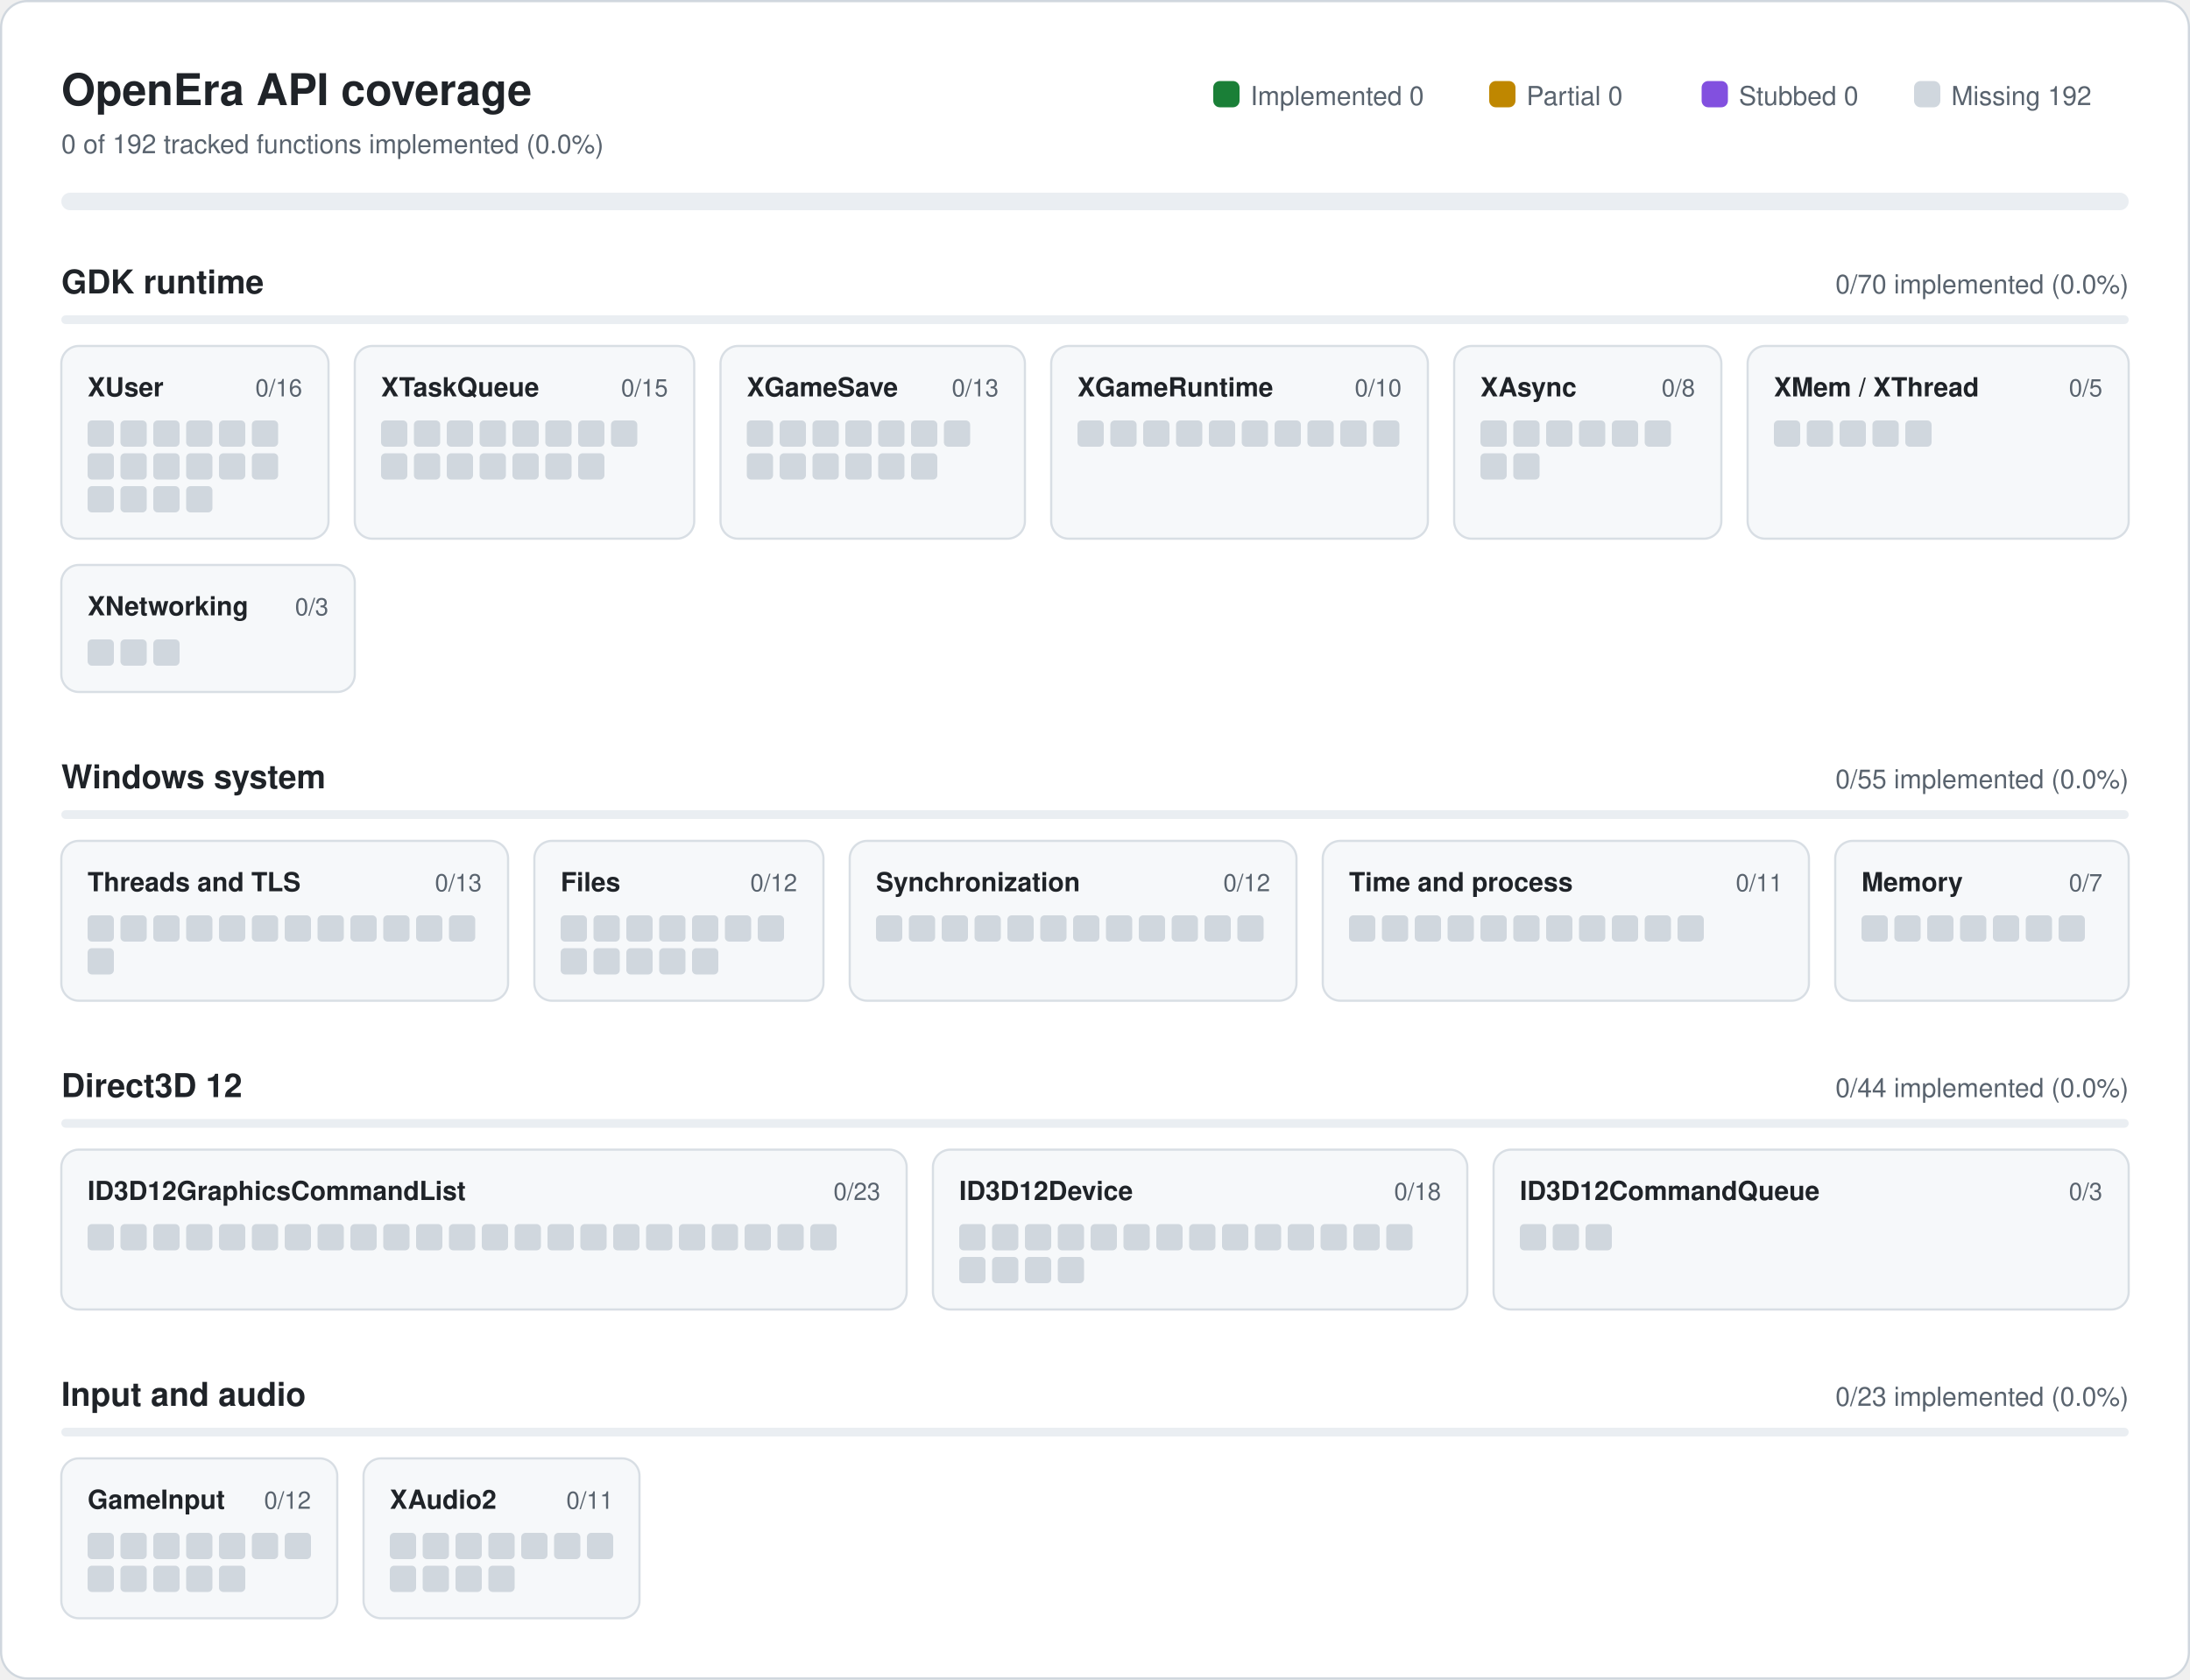
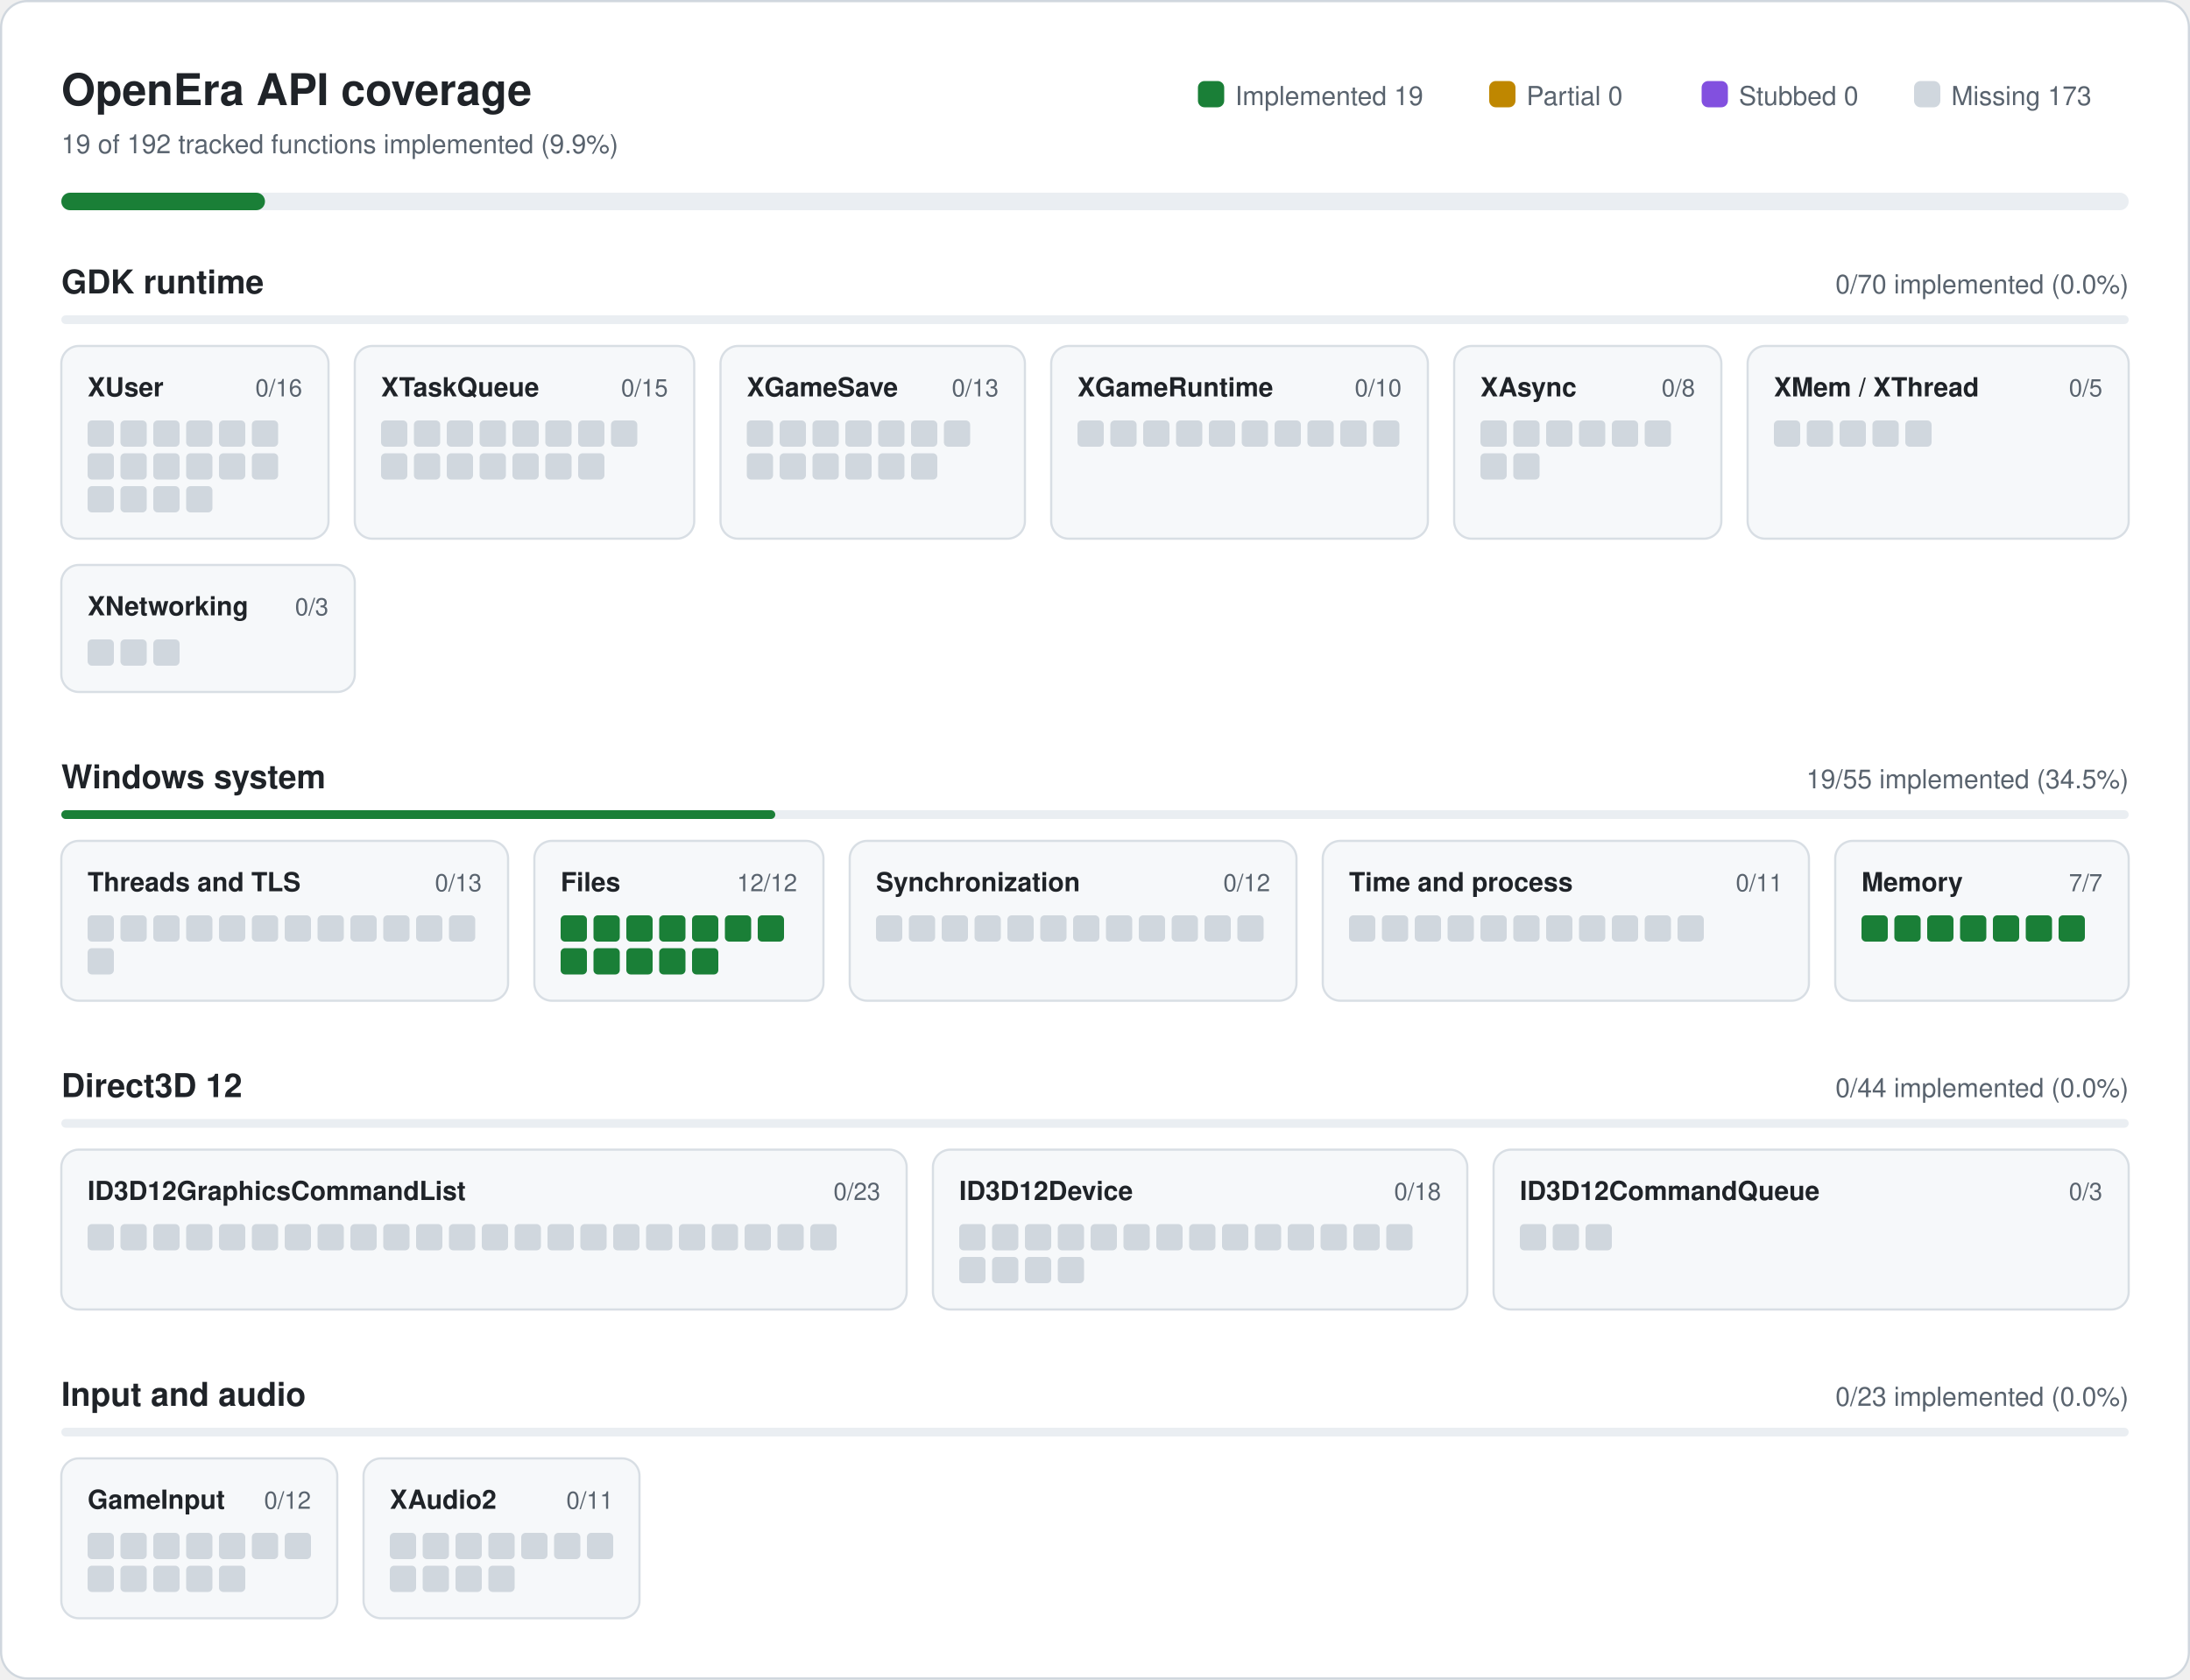
- <svg xmlns="http://www.w3.org/2000/svg" width="1000" height="767" viewBox="0 0 1000 767" role="img" aria-label="OpenEra API coverage: 0 of 192 tracked functions implemented (0.0%)">
+ <svg xmlns="http://www.w3.org/2000/svg" width="1000" height="767" viewBox="0 0 1000 767" role="img" aria-label="OpenEra API coverage: 19 of 192 tracked functions implemented (9.9%)">
  <style>
    .bg{fill:#ffffff;stroke:#d0d7de}.card{fill:#f6f8fa;stroke:#d8dee4}.track{fill:#eaeef2}
    .title{font:600 20px system-ui,-apple-system,'Segoe UI',Helvetica,Arial,sans-serif;fill:#1f2328}.h2{font:600 15px system-ui,-apple-system,'Segoe UI',Helvetica,Arial,sans-serif;fill:#1f2328}
    .label{font:600 12px system-ui,-apple-system,'Segoe UI',Helvetica,Arial,sans-serif;fill:#1f2328}.meta{font:400 12px system-ui,-apple-system,'Segoe UI',Helvetica,Arial,sans-serif;fill:#59636e}.small{font-size:11px}
    .implemented{fill:#1a7f37}.partial{fill:#bf8700}.stubbed{fill:#8250df}.missing{fill:#d0d7de}
    @media (prefers-color-scheme:dark){.bg{fill:#0d1117;stroke:#30363d}.card{fill:#161b22;stroke:#30363d}.track{fill:#21262d}
      .title,.h2,.label{fill:#e6edf3}.meta{fill:#9198a1}
      .implemented{fill:#3fb950}.partial{fill:#d29922}.stubbed{fill:#a371f7}.missing{fill:#30363d}}
  </style>
  <rect class="bg" x="0.5" y="0.5" width="999" height="766" rx="12" />
  <text class="title" x="28" y="48">OpenEra API coverage</text>
-   <text class="meta" x="28" y="70">0 of 192 tracked functions implemented (0.0%)</text>
+   <text class="meta" x="28" y="70">19 of 192 tracked functions implemented (9.9%)</text>
  <rect class="missing" x="874" y="37" width="12" height="12" rx="3" />
-   <text class="meta" x="891" y="48">Missing 192</text>
+   <text class="meta" x="891" y="48">Missing 173</text>
  <rect class="stubbed" x="777" y="37" width="12" height="12" rx="3" />
  <text class="meta" x="794" y="48">Stubbed 0</text>
  <rect class="partial" x="680" y="37" width="12" height="12" rx="3" />
  <text class="meta" x="697" y="48">Partial 0</text>
-   <rect class="implemented" x="554" y="37" width="12" height="12" rx="3" />
-   <text class="meta" x="571" y="48">Implemented 0</text>
+   <rect class="implemented" x="547" y="37" width="12" height="12" rx="3" />
+   <text class="meta" x="564" y="48">Implemented 19</text>
  <rect class="track" x="28" y="88" width="944" height="8" rx="4" />
+   <rect class="implemented" x="28" y="88" width="93" height="8" rx="4" />
  <text class="h2" x="28" y="134">GDK runtime</text>
  <text class="meta" x="972" y="134" text-anchor="end">0/70 implemented (0.0%)</text>
  <rect class="track" x="28" y="144" width="944" height="4" rx="2" />
  <g transform="translate(28,158)">
    <rect class="card" width="122" height="88" rx="8" />
    <text class="label" x="12" y="23">XUser</text>
    <text class="meta small" x="110" y="23" text-anchor="end">0/16</text>
    <rect class="missing" x="12" y="34" width="12" height="12" rx="2" />
    <rect class="missing" x="27" y="34" width="12" height="12" rx="2" />
    <rect class="missing" x="42" y="34" width="12" height="12" rx="2" />
    <rect class="missing" x="57" y="34" width="12" height="12" rx="2" />
    <rect class="missing" x="72" y="34" width="12" height="12" rx="2" />
    <rect class="missing" x="87" y="34" width="12" height="12" rx="2" />
    <rect class="missing" x="12" y="49" width="12" height="12" rx="2" />
    <rect class="missing" x="27" y="49" width="12" height="12" rx="2" />
    <rect class="missing" x="42" y="49" width="12" height="12" rx="2" />
    <rect class="missing" x="57" y="49" width="12" height="12" rx="2" />
    <rect class="missing" x="72" y="49" width="12" height="12" rx="2" />
    <rect class="missing" x="87" y="49" width="12" height="12" rx="2" />
    <rect class="missing" x="12" y="64" width="12" height="12" rx="2" />
    <rect class="missing" x="27" y="64" width="12" height="12" rx="2" />
    <rect class="missing" x="42" y="64" width="12" height="12" rx="2" />
    <rect class="missing" x="57" y="64" width="12" height="12" rx="2" />
  </g>
  <g transform="translate(162,158)">
    <rect class="card" width="155" height="88" rx="8" />
    <text class="label" x="12" y="23">XTaskQueue</text>
    <text class="meta small" x="143" y="23" text-anchor="end">0/15</text>
    <rect class="missing" x="12" y="34" width="12" height="12" rx="2" />
    <rect class="missing" x="27" y="34" width="12" height="12" rx="2" />
    <rect class="missing" x="42" y="34" width="12" height="12" rx="2" />
    <rect class="missing" x="57" y="34" width="12" height="12" rx="2" />
    <rect class="missing" x="72" y="34" width="12" height="12" rx="2" />
    <rect class="missing" x="87" y="34" width="12" height="12" rx="2" />
    <rect class="missing" x="102" y="34" width="12" height="12" rx="2" />
    <rect class="missing" x="117" y="34" width="12" height="12" rx="2" />
    <rect class="missing" x="12" y="49" width="12" height="12" rx="2" />
    <rect class="missing" x="27" y="49" width="12" height="12" rx="2" />
    <rect class="missing" x="42" y="49" width="12" height="12" rx="2" />
    <rect class="missing" x="57" y="49" width="12" height="12" rx="2" />
    <rect class="missing" x="72" y="49" width="12" height="12" rx="2" />
    <rect class="missing" x="87" y="49" width="12" height="12" rx="2" />
    <rect class="missing" x="102" y="49" width="12" height="12" rx="2" />
  </g>
  <g transform="translate(329,158)">
    <rect class="card" width="139" height="88" rx="8" />
    <text class="label" x="12" y="23">XGameSave</text>
    <text class="meta small" x="127" y="23" text-anchor="end">0/13</text>
    <rect class="missing" x="12" y="34" width="12" height="12" rx="2" />
    <rect class="missing" x="27" y="34" width="12" height="12" rx="2" />
    <rect class="missing" x="42" y="34" width="12" height="12" rx="2" />
    <rect class="missing" x="57" y="34" width="12" height="12" rx="2" />
    <rect class="missing" x="72" y="34" width="12" height="12" rx="2" />
    <rect class="missing" x="87" y="34" width="12" height="12" rx="2" />
    <rect class="missing" x="102" y="34" width="12" height="12" rx="2" />
    <rect class="missing" x="12" y="49" width="12" height="12" rx="2" />
    <rect class="missing" x="27" y="49" width="12" height="12" rx="2" />
    <rect class="missing" x="42" y="49" width="12" height="12" rx="2" />
    <rect class="missing" x="57" y="49" width="12" height="12" rx="2" />
    <rect class="missing" x="72" y="49" width="12" height="12" rx="2" />
    <rect class="missing" x="87" y="49" width="12" height="12" rx="2" />
  </g>
  <g transform="translate(480,158)">
    <rect class="card" width="172" height="88" rx="8" />
    <text class="label" x="12" y="23">XGameRuntime</text>
    <text class="meta small" x="160" y="23" text-anchor="end">0/10</text>
    <rect class="missing" x="12" y="34" width="12" height="12" rx="2" />
    <rect class="missing" x="27" y="34" width="12" height="12" rx="2" />
    <rect class="missing" x="42" y="34" width="12" height="12" rx="2" />
    <rect class="missing" x="57" y="34" width="12" height="12" rx="2" />
    <rect class="missing" x="72" y="34" width="12" height="12" rx="2" />
    <rect class="missing" x="87" y="34" width="12" height="12" rx="2" />
    <rect class="missing" x="102" y="34" width="12" height="12" rx="2" />
    <rect class="missing" x="117" y="34" width="12" height="12" rx="2" />
    <rect class="missing" x="132" y="34" width="12" height="12" rx="2" />
    <rect class="missing" x="147" y="34" width="12" height="12" rx="2" />
  </g>
  <g transform="translate(664,158)">
    <rect class="card" width="122" height="88" rx="8" />
    <text class="label" x="12" y="23">XAsync</text>
    <text class="meta small" x="110" y="23" text-anchor="end">0/8</text>
    <rect class="missing" x="12" y="34" width="12" height="12" rx="2" />
    <rect class="missing" x="27" y="34" width="12" height="12" rx="2" />
    <rect class="missing" x="42" y="34" width="12" height="12" rx="2" />
    <rect class="missing" x="57" y="34" width="12" height="12" rx="2" />
    <rect class="missing" x="72" y="34" width="12" height="12" rx="2" />
    <rect class="missing" x="87" y="34" width="12" height="12" rx="2" />
    <rect class="missing" x="12" y="49" width="12" height="12" rx="2" />
    <rect class="missing" x="27" y="49" width="12" height="12" rx="2" />
  </g>
  <g transform="translate(798,158)">
    <rect class="card" width="174" height="88" rx="8" />
    <text class="label" x="12" y="23">XMem / XThread</text>
    <text class="meta small" x="162" y="23" text-anchor="end">0/5</text>
    <rect class="missing" x="12" y="34" width="12" height="12" rx="2" />
    <rect class="missing" x="27" y="34" width="12" height="12" rx="2" />
    <rect class="missing" x="42" y="34" width="12" height="12" rx="2" />
    <rect class="missing" x="57" y="34" width="12" height="12" rx="2" />
    <rect class="missing" x="72" y="34" width="12" height="12" rx="2" />
  </g>
  <g transform="translate(28,258)">
    <rect class="card" width="134" height="58" rx="8" />
    <text class="label" x="12" y="23">XNetworking</text>
    <text class="meta small" x="122" y="23" text-anchor="end">0/3</text>
    <rect class="missing" x="12" y="34" width="12" height="12" rx="2" />
    <rect class="missing" x="27" y="34" width="12" height="12" rx="2" />
    <rect class="missing" x="42" y="34" width="12" height="12" rx="2" />
  </g>
  <text class="h2" x="28" y="360">Windows system</text>
-   <text class="meta" x="972" y="360" text-anchor="end">0/55 implemented (0.0%)</text>
+   <text class="meta" x="972" y="360" text-anchor="end">19/55 implemented (34.5%)</text>
  <rect class="track" x="28" y="370" width="944" height="4" rx="2" />
+   <rect class="implemented" x="28" y="370" width="326" height="4" rx="2" />
  <g transform="translate(28,384)">
    <rect class="card" width="204" height="73" rx="8" />
    <text class="label" x="12" y="23">Threads and TLS</text>
    <text class="meta small" x="192" y="23" text-anchor="end">0/13</text>
    <rect class="missing" x="12" y="34" width="12" height="12" rx="2" />
    <rect class="missing" x="27" y="34" width="12" height="12" rx="2" />
    <rect class="missing" x="42" y="34" width="12" height="12" rx="2" />
    <rect class="missing" x="57" y="34" width="12" height="12" rx="2" />
    <rect class="missing" x="72" y="34" width="12" height="12" rx="2" />
    <rect class="missing" x="87" y="34" width="12" height="12" rx="2" />
    <rect class="missing" x="102" y="34" width="12" height="12" rx="2" />
    <rect class="missing" x="117" y="34" width="12" height="12" rx="2" />
    <rect class="missing" x="132" y="34" width="12" height="12" rx="2" />
    <rect class="missing" x="147" y="34" width="12" height="12" rx="2" />
    <rect class="missing" x="162" y="34" width="12" height="12" rx="2" />
    <rect class="missing" x="177" y="34" width="12" height="12" rx="2" />
    <rect class="missing" x="12" y="49" width="12" height="12" rx="2" />
  </g>
  <g transform="translate(244,384)">
    <rect class="card" width="132" height="73" rx="8" />
    <text class="label" x="12" y="23">Files</text>
-     <text class="meta small" x="120" y="23" text-anchor="end">0/12</text>
-     <rect class="missing" x="12" y="34" width="12" height="12" rx="2" />
-     <rect class="missing" x="27" y="34" width="12" height="12" rx="2" />
-     <rect class="missing" x="42" y="34" width="12" height="12" rx="2" />
-     <rect class="missing" x="57" y="34" width="12" height="12" rx="2" />
-     <rect class="missing" x="72" y="34" width="12" height="12" rx="2" />
-     <rect class="missing" x="87" y="34" width="12" height="12" rx="2" />
-     <rect class="missing" x="102" y="34" width="12" height="12" rx="2" />
-     <rect class="missing" x="12" y="49" width="12" height="12" rx="2" />
-     <rect class="missing" x="27" y="49" width="12" height="12" rx="2" />
-     <rect class="missing" x="42" y="49" width="12" height="12" rx="2" />
-     <rect class="missing" x="57" y="49" width="12" height="12" rx="2" />
-     <rect class="missing" x="72" y="49" width="12" height="12" rx="2" />
+     <text class="meta small" x="120" y="23" text-anchor="end">12/12</text>
+     <rect class="implemented" x="12" y="34" width="12" height="12" rx="2" />
+     <rect class="implemented" x="27" y="34" width="12" height="12" rx="2" />
+     <rect class="implemented" x="42" y="34" width="12" height="12" rx="2" />
+     <rect class="implemented" x="57" y="34" width="12" height="12" rx="2" />
+     <rect class="implemented" x="72" y="34" width="12" height="12" rx="2" />
+     <rect class="implemented" x="87" y="34" width="12" height="12" rx="2" />
+     <rect class="implemented" x="102" y="34" width="12" height="12" rx="2" />
+     <rect class="implemented" x="12" y="49" width="12" height="12" rx="2" />
+     <rect class="implemented" x="27" y="49" width="12" height="12" rx="2" />
+     <rect class="implemented" x="42" y="49" width="12" height="12" rx="2" />
+     <rect class="implemented" x="57" y="49" width="12" height="12" rx="2" />
+     <rect class="implemented" x="72" y="49" width="12" height="12" rx="2" />
  </g>
  <g transform="translate(388,384)">
    <rect class="card" width="204" height="73" rx="8" />
    <text class="label" x="12" y="23">Synchronization</text>
    <text class="meta small" x="192" y="23" text-anchor="end">0/12</text>
    <rect class="missing" x="12" y="34" width="12" height="12" rx="2" />
    <rect class="missing" x="27" y="34" width="12" height="12" rx="2" />
    <rect class="missing" x="42" y="34" width="12" height="12" rx="2" />
    <rect class="missing" x="57" y="34" width="12" height="12" rx="2" />
    <rect class="missing" x="72" y="34" width="12" height="12" rx="2" />
    <rect class="missing" x="87" y="34" width="12" height="12" rx="2" />
    <rect class="missing" x="102" y="34" width="12" height="12" rx="2" />
    <rect class="missing" x="117" y="34" width="12" height="12" rx="2" />
    <rect class="missing" x="132" y="34" width="12" height="12" rx="2" />
    <rect class="missing" x="147" y="34" width="12" height="12" rx="2" />
    <rect class="missing" x="162" y="34" width="12" height="12" rx="2" />
    <rect class="missing" x="177" y="34" width="12" height="12" rx="2" />
  </g>
  <g transform="translate(604,384)">
    <rect class="card" width="222" height="73" rx="8" />
    <text class="label" x="12" y="23">Time and process</text>
    <text class="meta small" x="210" y="23" text-anchor="end">0/11</text>
    <rect class="missing" x="12" y="34" width="12" height="12" rx="2" />
    <rect class="missing" x="27" y="34" width="12" height="12" rx="2" />
    <rect class="missing" x="42" y="34" width="12" height="12" rx="2" />
    <rect class="missing" x="57" y="34" width="12" height="12" rx="2" />
    <rect class="missing" x="72" y="34" width="12" height="12" rx="2" />
    <rect class="missing" x="87" y="34" width="12" height="12" rx="2" />
    <rect class="missing" x="102" y="34" width="12" height="12" rx="2" />
    <rect class="missing" x="117" y="34" width="12" height="12" rx="2" />
    <rect class="missing" x="132" y="34" width="12" height="12" rx="2" />
    <rect class="missing" x="147" y="34" width="12" height="12" rx="2" />
    <rect class="missing" x="162" y="34" width="12" height="12" rx="2" />
  </g>
  <g transform="translate(838,384)">
    <rect class="card" width="134" height="73" rx="8" />
    <text class="label" x="12" y="23">Memory</text>
-     <text class="meta small" x="122" y="23" text-anchor="end">0/7</text>
-     <rect class="missing" x="12" y="34" width="12" height="12" rx="2" />
-     <rect class="missing" x="27" y="34" width="12" height="12" rx="2" />
-     <rect class="missing" x="42" y="34" width="12" height="12" rx="2" />
-     <rect class="missing" x="57" y="34" width="12" height="12" rx="2" />
-     <rect class="missing" x="72" y="34" width="12" height="12" rx="2" />
-     <rect class="missing" x="87" y="34" width="12" height="12" rx="2" />
-     <rect class="missing" x="102" y="34" width="12" height="12" rx="2" />
+     <text class="meta small" x="122" y="23" text-anchor="end">7/7</text>
+     <rect class="implemented" x="12" y="34" width="12" height="12" rx="2" />
+     <rect class="implemented" x="27" y="34" width="12" height="12" rx="2" />
+     <rect class="implemented" x="42" y="34" width="12" height="12" rx="2" />
+     <rect class="implemented" x="57" y="34" width="12" height="12" rx="2" />
+     <rect class="implemented" x="72" y="34" width="12" height="12" rx="2" />
+     <rect class="implemented" x="87" y="34" width="12" height="12" rx="2" />
+     <rect class="implemented" x="102" y="34" width="12" height="12" rx="2" />
  </g>
  <text class="h2" x="28" y="501">Direct3D 12</text>
  <text class="meta" x="972" y="501" text-anchor="end">0/44 implemented (0.0%)</text>
  <rect class="track" x="28" y="511" width="944" height="4" rx="2" />
  <g transform="translate(28,525)">
    <rect class="card" width="386" height="73" rx="8" />
    <text class="label" x="12" y="23">ID3D12GraphicsCommandList</text>
    <text class="meta small" x="374" y="23" text-anchor="end">0/23</text>
    <rect class="missing" x="12" y="34" width="12" height="12" rx="2" />
    <rect class="missing" x="27" y="34" width="12" height="12" rx="2" />
    <rect class="missing" x="42" y="34" width="12" height="12" rx="2" />
    <rect class="missing" x="57" y="34" width="12" height="12" rx="2" />
    <rect class="missing" x="72" y="34" width="12" height="12" rx="2" />
    <rect class="missing" x="87" y="34" width="12" height="12" rx="2" />
    <rect class="missing" x="102" y="34" width="12" height="12" rx="2" />
    <rect class="missing" x="117" y="34" width="12" height="12" rx="2" />
    <rect class="missing" x="132" y="34" width="12" height="12" rx="2" />
    <rect class="missing" x="147" y="34" width="12" height="12" rx="2" />
    <rect class="missing" x="162" y="34" width="12" height="12" rx="2" />
    <rect class="missing" x="177" y="34" width="12" height="12" rx="2" />
    <rect class="missing" x="192" y="34" width="12" height="12" rx="2" />
    <rect class="missing" x="207" y="34" width="12" height="12" rx="2" />
    <rect class="missing" x="222" y="34" width="12" height="12" rx="2" />
    <rect class="missing" x="237" y="34" width="12" height="12" rx="2" />
    <rect class="missing" x="252" y="34" width="12" height="12" rx="2" />
    <rect class="missing" x="267" y="34" width="12" height="12" rx="2" />
    <rect class="missing" x="282" y="34" width="12" height="12" rx="2" />
    <rect class="missing" x="297" y="34" width="12" height="12" rx="2" />
    <rect class="missing" x="312" y="34" width="12" height="12" rx="2" />
    <rect class="missing" x="327" y="34" width="12" height="12" rx="2" />
    <rect class="missing" x="342" y="34" width="12" height="12" rx="2" />
  </g>
  <g transform="translate(426,525)">
    <rect class="card" width="244" height="73" rx="8" />
    <text class="label" x="12" y="23">ID3D12Device</text>
    <text class="meta small" x="232" y="23" text-anchor="end">0/18</text>
    <rect class="missing" x="12" y="34" width="12" height="12" rx="2" />
    <rect class="missing" x="27" y="34" width="12" height="12" rx="2" />
    <rect class="missing" x="42" y="34" width="12" height="12" rx="2" />
    <rect class="missing" x="57" y="34" width="12" height="12" rx="2" />
    <rect class="missing" x="72" y="34" width="12" height="12" rx="2" />
    <rect class="missing" x="87" y="34" width="12" height="12" rx="2" />
    <rect class="missing" x="102" y="34" width="12" height="12" rx="2" />
    <rect class="missing" x="117" y="34" width="12" height="12" rx="2" />
    <rect class="missing" x="132" y="34" width="12" height="12" rx="2" />
    <rect class="missing" x="147" y="34" width="12" height="12" rx="2" />
    <rect class="missing" x="162" y="34" width="12" height="12" rx="2" />
    <rect class="missing" x="177" y="34" width="12" height="12" rx="2" />
    <rect class="missing" x="192" y="34" width="12" height="12" rx="2" />
    <rect class="missing" x="207" y="34" width="12" height="12" rx="2" />
    <rect class="missing" x="12" y="49" width="12" height="12" rx="2" />
    <rect class="missing" x="27" y="49" width="12" height="12" rx="2" />
    <rect class="missing" x="42" y="49" width="12" height="12" rx="2" />
    <rect class="missing" x="57" y="49" width="12" height="12" rx="2" />
  </g>
  <g transform="translate(682,525)">
    <rect class="card" width="290" height="73" rx="8" />
    <text class="label" x="12" y="23">ID3D12CommandQueue</text>
    <text class="meta small" x="278" y="23" text-anchor="end">0/3</text>
    <rect class="missing" x="12" y="34" width="12" height="12" rx="2" />
    <rect class="missing" x="27" y="34" width="12" height="12" rx="2" />
    <rect class="missing" x="42" y="34" width="12" height="12" rx="2" />
  </g>
  <text class="h2" x="28" y="642">Input and audio</text>
  <text class="meta" x="972" y="642" text-anchor="end">0/23 implemented (0.0%)</text>
  <rect class="track" x="28" y="652" width="944" height="4" rx="2" />
  <g transform="translate(28,666)">
    <rect class="card" width="126" height="73" rx="8" />
    <text class="label" x="12" y="23">GameInput</text>
    <text class="meta small" x="114" y="23" text-anchor="end">0/12</text>
    <rect class="missing" x="12" y="34" width="12" height="12" rx="2" />
    <rect class="missing" x="27" y="34" width="12" height="12" rx="2" />
    <rect class="missing" x="42" y="34" width="12" height="12" rx="2" />
    <rect class="missing" x="57" y="34" width="12" height="12" rx="2" />
    <rect class="missing" x="72" y="34" width="12" height="12" rx="2" />
    <rect class="missing" x="87" y="34" width="12" height="12" rx="2" />
    <rect class="missing" x="102" y="34" width="12" height="12" rx="2" />
    <rect class="missing" x="12" y="49" width="12" height="12" rx="2" />
    <rect class="missing" x="27" y="49" width="12" height="12" rx="2" />
    <rect class="missing" x="42" y="49" width="12" height="12" rx="2" />
    <rect class="missing" x="57" y="49" width="12" height="12" rx="2" />
    <rect class="missing" x="72" y="49" width="12" height="12" rx="2" />
  </g>
  <g transform="translate(166,666)">
    <rect class="card" width="126" height="73" rx="8" />
    <text class="label" x="12" y="23">XAudio2</text>
    <text class="meta small" x="114" y="23" text-anchor="end">0/11</text>
    <rect class="missing" x="12" y="34" width="12" height="12" rx="2" />
    <rect class="missing" x="27" y="34" width="12" height="12" rx="2" />
    <rect class="missing" x="42" y="34" width="12" height="12" rx="2" />
    <rect class="missing" x="57" y="34" width="12" height="12" rx="2" />
    <rect class="missing" x="72" y="34" width="12" height="12" rx="2" />
    <rect class="missing" x="87" y="34" width="12" height="12" rx="2" />
    <rect class="missing" x="102" y="34" width="12" height="12" rx="2" />
    <rect class="missing" x="12" y="49" width="12" height="12" rx="2" />
    <rect class="missing" x="27" y="49" width="12" height="12" rx="2" />
    <rect class="missing" x="42" y="49" width="12" height="12" rx="2" />
    <rect class="missing" x="57" y="49" width="12" height="12" rx="2" />
  </g>
</svg>
